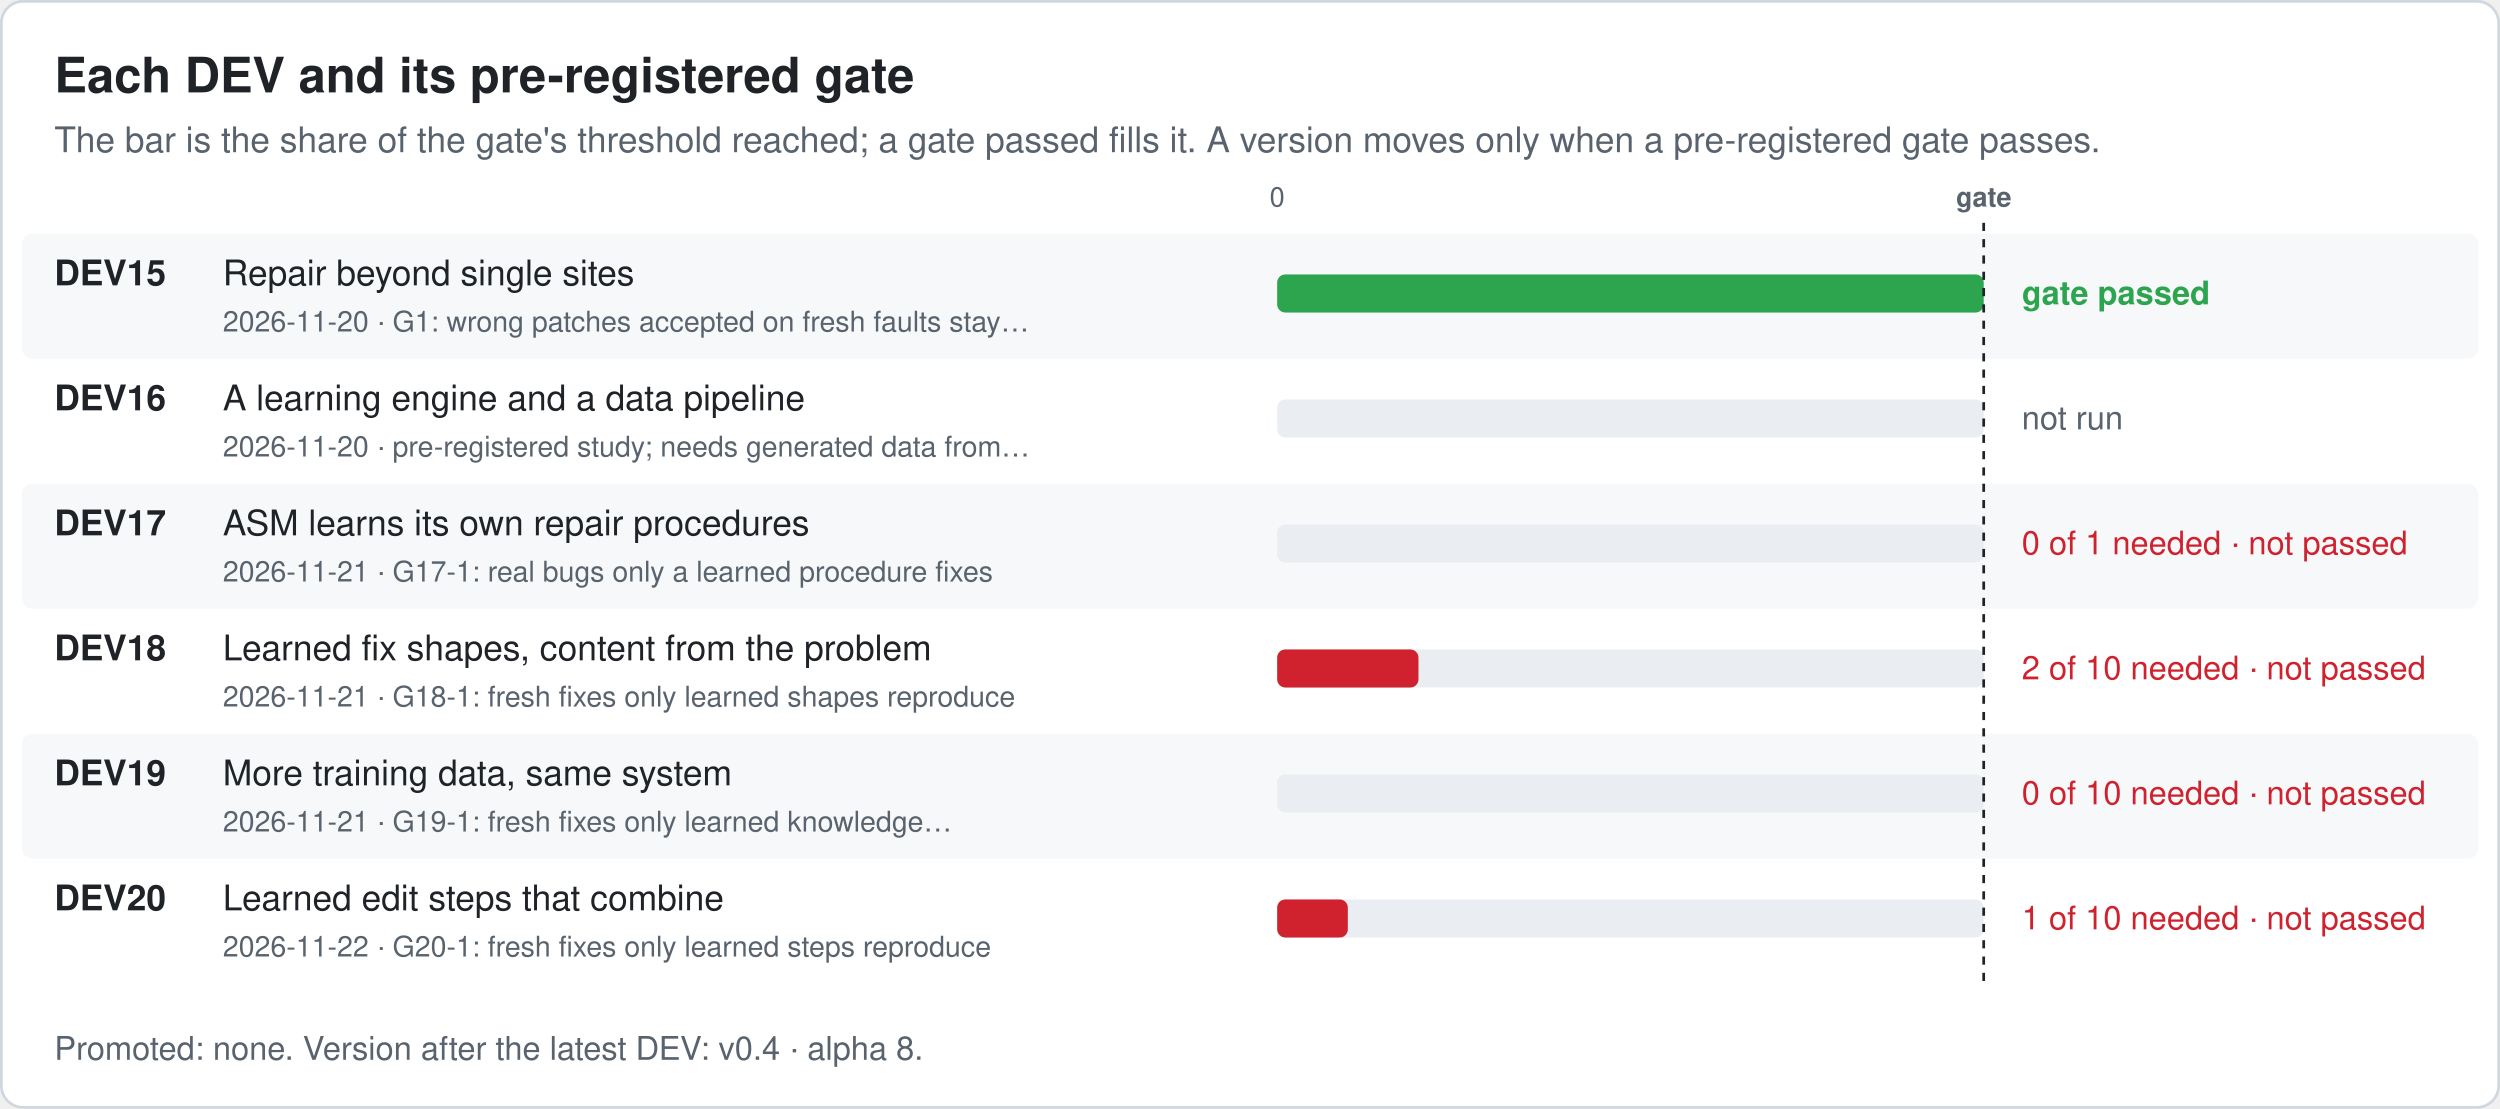
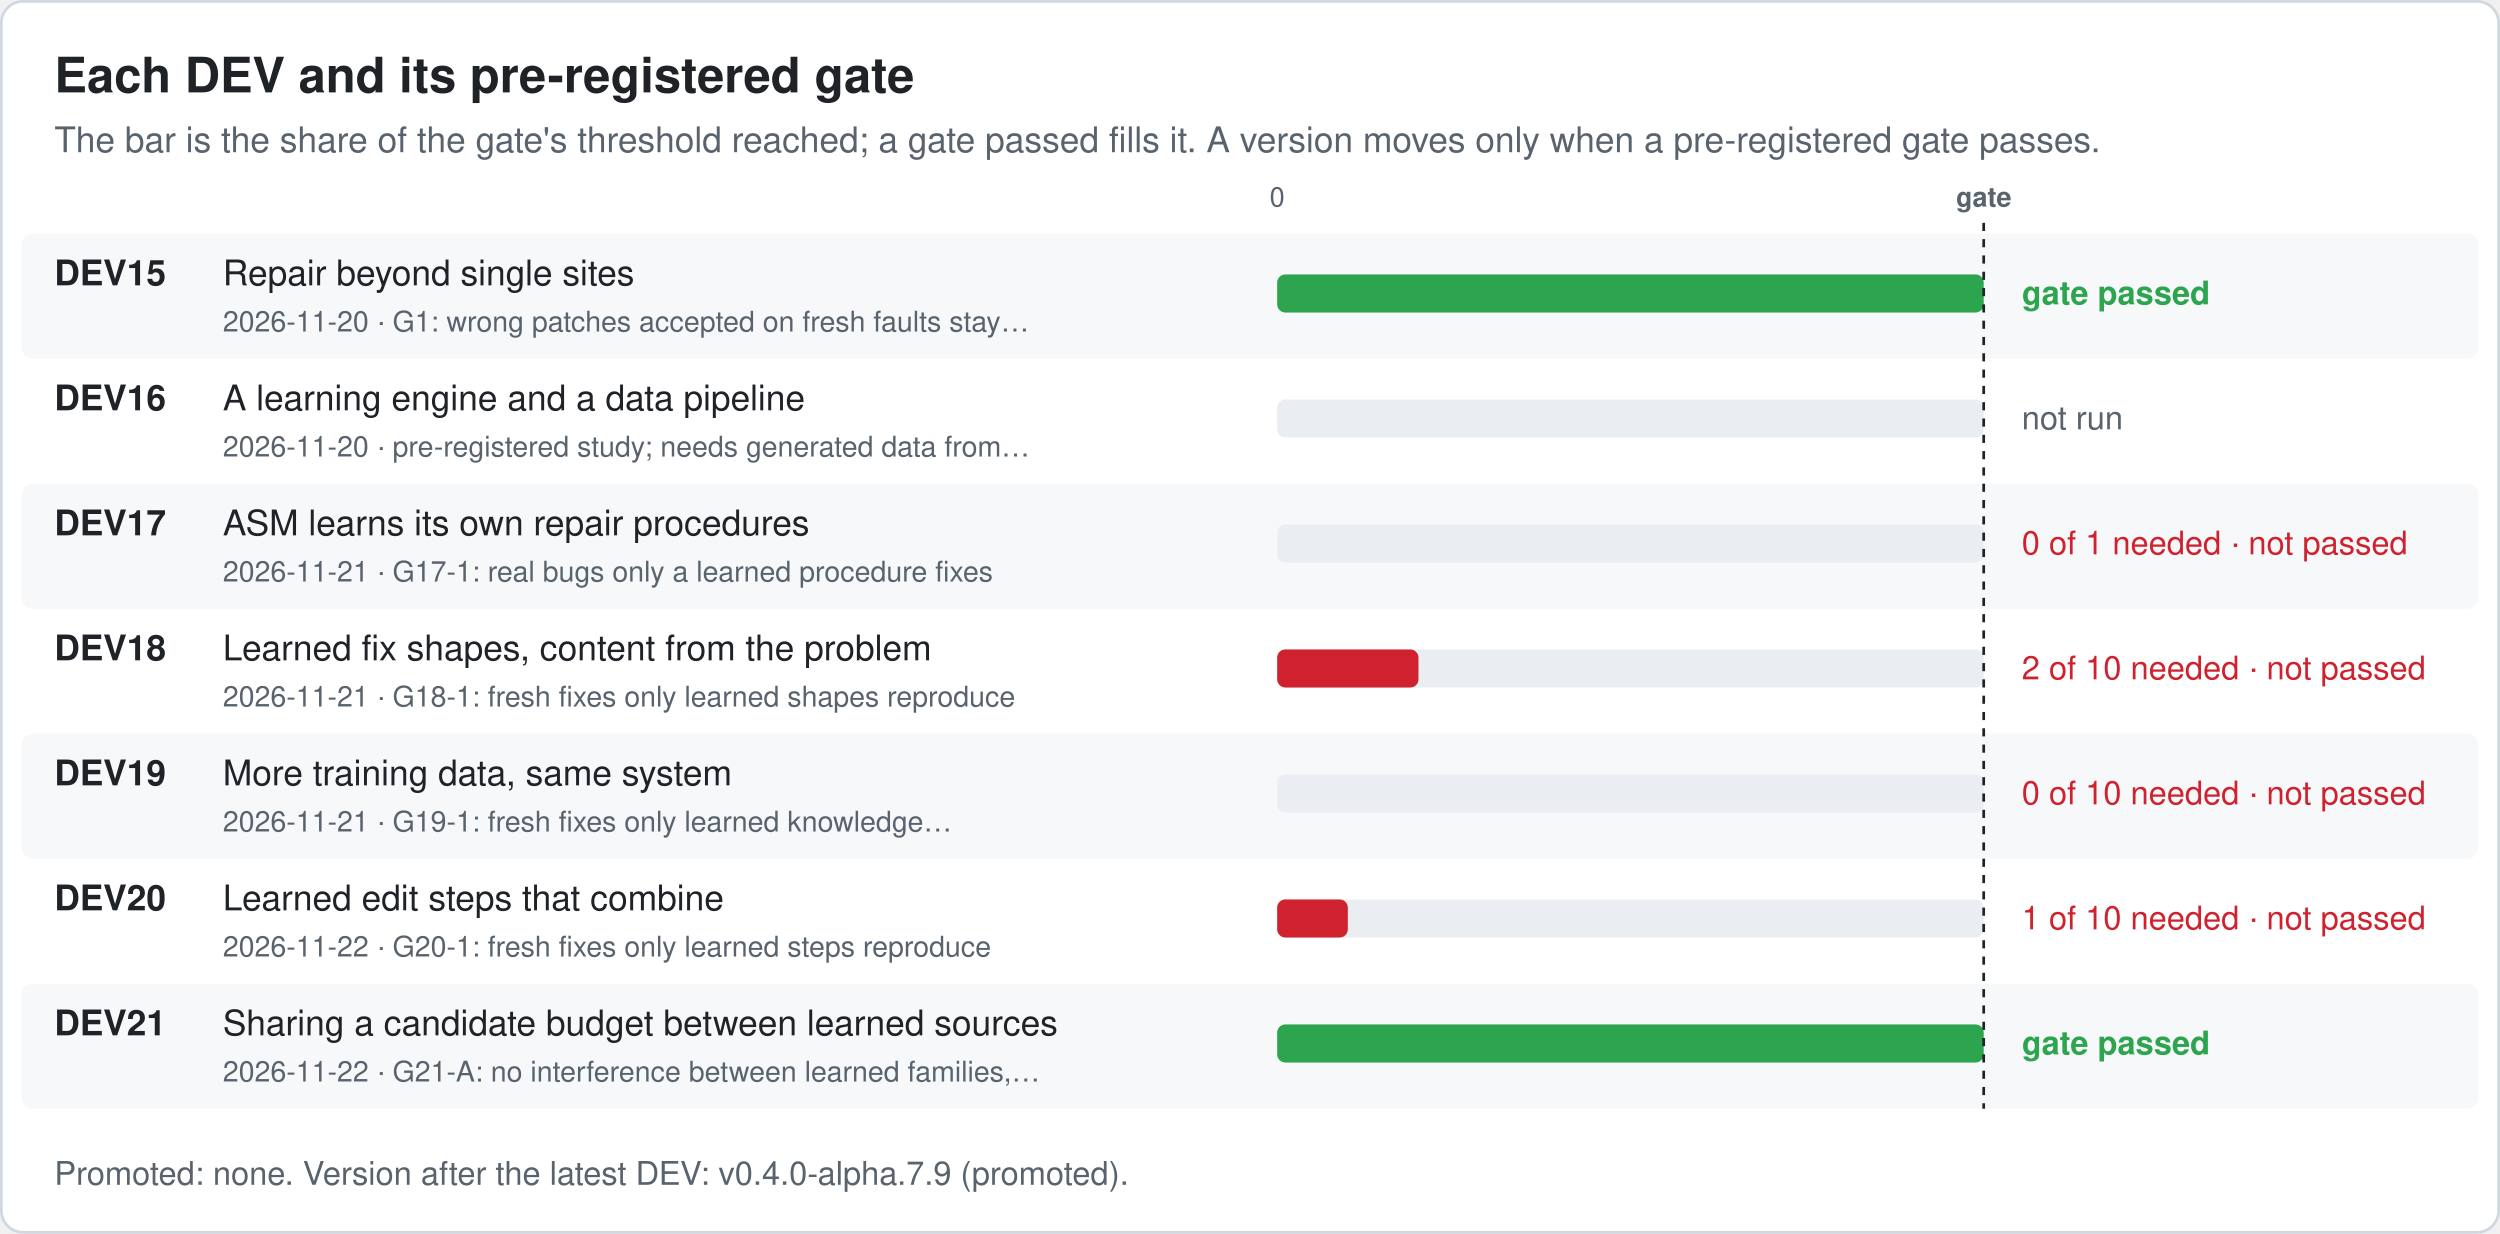
- <svg xmlns="http://www.w3.org/2000/svg" width="920" height="408" viewBox="0 0 920 408" role="img" aria-label="Each DEV step and how much of its pre-registered gate it reached">
-   <rect x="0.5" y="0.5" width="919" height="407" rx="8" fill="#ffffff" stroke="#d0d7de" />
+ <svg xmlns="http://www.w3.org/2000/svg" width="920" height="454" viewBox="0 0 920 454" role="img" aria-label="Each DEV step and how much of its pre-registered gate it reached">
+   <rect x="0.5" y="0.5" width="919" height="453" rx="8" fill="#ffffff" stroke="#d0d7de" />
  <text x="20.0" y="34.0" font-family="-apple-system,BlinkMacSystemFont,'Segoe UI',Helvetica,Arial,sans-serif" font-size="18" font-weight="600" fill="#1f2328" text-anchor="start">Each DEV and its pre-registered gate</text>
  <text x="20.0" y="56.0" font-family="-apple-system,BlinkMacSystemFont,'Segoe UI',Helvetica,Arial,sans-serif" font-size="13" font-weight="normal" fill="#59636e" text-anchor="start">The bar is the share of the gate's threshold reached; a gate passed fills it. A version moves only when a pre-registered gate passes.</text>
  <text x="470.0" y="76.0" font-family="-apple-system,BlinkMacSystemFont,'Segoe UI',Helvetica,Arial,sans-serif" font-size="10" font-weight="normal" fill="#59636e" text-anchor="middle">0</text>
  <text x="730.0" y="76.0" font-family="-apple-system,BlinkMacSystemFont,'Segoe UI',Helvetica,Arial,sans-serif" font-size="10" font-weight="600" fill="#59636e" text-anchor="middle">gate</text>
  <rect x="8" y="86" width="904" height="46" rx="4" fill="#f6f8fa" />
  <text x="20.0" y="105.0" font-family="-apple-system,BlinkMacSystemFont,'Segoe UI',Helvetica,Arial,sans-serif" font-size="13" font-weight="600" fill="#1f2328" text-anchor="start">DEV15</text>
  <text x="82.0" y="105.0" font-family="-apple-system,BlinkMacSystemFont,'Segoe UI',Helvetica,Arial,sans-serif" font-size="13" font-weight="normal" fill="#1f2328" text-anchor="start">Repair beyond single sites</text>
  <text x="82.0" y="122.0" font-family="-apple-system,BlinkMacSystemFont,'Segoe UI',Helvetica,Arial,sans-serif" font-size="10.5" font-weight="normal" fill="#59636e" text-anchor="start">2026-11-20 · G1: wrong patches accepted on fresh faults stay…</text>
  <rect x="470" y="101" width="260" height="14" rx="3" fill="#eaeef2" />
  <rect x="470" y="101" width="260.0" height="14" rx="3" fill="#2da44e" />
  <text x="744.0" y="112.0" font-family="-apple-system,BlinkMacSystemFont,'Segoe UI',Helvetica,Arial,sans-serif" font-size="12" font-weight="600" fill="#2da44e" text-anchor="start">gate passed</text>
  <text x="20.0" y="151.0" font-family="-apple-system,BlinkMacSystemFont,'Segoe UI',Helvetica,Arial,sans-serif" font-size="13" font-weight="600" fill="#1f2328" text-anchor="start">DEV16</text>
  <text x="82.0" y="151.0" font-family="-apple-system,BlinkMacSystemFont,'Segoe UI',Helvetica,Arial,sans-serif" font-size="13" font-weight="normal" fill="#1f2328" text-anchor="start">A learning engine and a data pipeline</text>
  <text x="82.0" y="168.0" font-family="-apple-system,BlinkMacSystemFont,'Segoe UI',Helvetica,Arial,sans-serif" font-size="10.5" font-weight="normal" fill="#59636e" text-anchor="start">2026-11-20 · pre-registered study; needs generated data from…</text>
  <rect x="470" y="147" width="260" height="14" rx="3" fill="#eaeef2" />
  <text x="744.0" y="158.0" font-family="-apple-system,BlinkMacSystemFont,'Segoe UI',Helvetica,Arial,sans-serif" font-size="12" font-weight="normal" fill="#59636e" text-anchor="start">not run</text>
  <rect x="8" y="178" width="904" height="46" rx="4" fill="#f6f8fa" />
  <text x="20.0" y="197.0" font-family="-apple-system,BlinkMacSystemFont,'Segoe UI',Helvetica,Arial,sans-serif" font-size="13" font-weight="600" fill="#1f2328" text-anchor="start">DEV17</text>
  <text x="82.0" y="197.0" font-family="-apple-system,BlinkMacSystemFont,'Segoe UI',Helvetica,Arial,sans-serif" font-size="13" font-weight="normal" fill="#1f2328" text-anchor="start">ASM learns its own repair procedures</text>
  <text x="82.0" y="214.0" font-family="-apple-system,BlinkMacSystemFont,'Segoe UI',Helvetica,Arial,sans-serif" font-size="10.5" font-weight="normal" fill="#59636e" text-anchor="start">2026-11-21 · G17-1: real bugs only a learned procedure fixes</text>
  <rect x="470" y="193" width="260" height="14" rx="3" fill="#eaeef2" />
  <text x="744.0" y="204.0" font-family="-apple-system,BlinkMacSystemFont,'Segoe UI',Helvetica,Arial,sans-serif" font-size="12" font-weight="normal" fill="#cf222e" text-anchor="start">0 of 1 needed · not passed</text>
  <text x="20.0" y="243.0" font-family="-apple-system,BlinkMacSystemFont,'Segoe UI',Helvetica,Arial,sans-serif" font-size="13" font-weight="600" fill="#1f2328" text-anchor="start">DEV18</text>
  <text x="82.0" y="243.0" font-family="-apple-system,BlinkMacSystemFont,'Segoe UI',Helvetica,Arial,sans-serif" font-size="13" font-weight="normal" fill="#1f2328" text-anchor="start">Learned fix shapes, content from the problem</text>
  <text x="82.0" y="260.0" font-family="-apple-system,BlinkMacSystemFont,'Segoe UI',Helvetica,Arial,sans-serif" font-size="10.5" font-weight="normal" fill="#59636e" text-anchor="start">2026-11-21 · G18-1: fresh fixes only learned shapes reproduce</text>
  <rect x="470" y="239" width="260" height="14" rx="3" fill="#eaeef2" />
  <rect x="470" y="239" width="52.0" height="14" rx="3" fill="#cf222e" />
  <text x="744.0" y="250.0" font-family="-apple-system,BlinkMacSystemFont,'Segoe UI',Helvetica,Arial,sans-serif" font-size="12" font-weight="normal" fill="#cf222e" text-anchor="start">2 of 10 needed · not passed</text>
  <rect x="8" y="270" width="904" height="46" rx="4" fill="#f6f8fa" />
  <text x="20.0" y="289.0" font-family="-apple-system,BlinkMacSystemFont,'Segoe UI',Helvetica,Arial,sans-serif" font-size="13" font-weight="600" fill="#1f2328" text-anchor="start">DEV19</text>
  <text x="82.0" y="289.0" font-family="-apple-system,BlinkMacSystemFont,'Segoe UI',Helvetica,Arial,sans-serif" font-size="13" font-weight="normal" fill="#1f2328" text-anchor="start">More training data, same system</text>
  <text x="82.0" y="306.0" font-family="-apple-system,BlinkMacSystemFont,'Segoe UI',Helvetica,Arial,sans-serif" font-size="10.5" font-weight="normal" fill="#59636e" text-anchor="start">2026-11-21 · G19-1: fresh fixes only learned knowledge…</text>
  <rect x="470" y="285" width="260" height="14" rx="3" fill="#eaeef2" />
  <text x="744.0" y="296.0" font-family="-apple-system,BlinkMacSystemFont,'Segoe UI',Helvetica,Arial,sans-serif" font-size="12" font-weight="normal" fill="#cf222e" text-anchor="start">0 of 10 needed · not passed</text>
  <text x="20.0" y="335.0" font-family="-apple-system,BlinkMacSystemFont,'Segoe UI',Helvetica,Arial,sans-serif" font-size="13" font-weight="600" fill="#1f2328" text-anchor="start">DEV20</text>
  <text x="82.0" y="335.0" font-family="-apple-system,BlinkMacSystemFont,'Segoe UI',Helvetica,Arial,sans-serif" font-size="13" font-weight="normal" fill="#1f2328" text-anchor="start">Learned edit steps that combine</text>
  <text x="82.0" y="352.0" font-family="-apple-system,BlinkMacSystemFont,'Segoe UI',Helvetica,Arial,sans-serif" font-size="10.5" font-weight="normal" fill="#59636e" text-anchor="start">2026-11-22 · G20-1: fresh fixes only learned steps reproduce</text>
  <rect x="470" y="331" width="260" height="14" rx="3" fill="#eaeef2" />
  <rect x="470" y="331" width="26.0" height="14" rx="3" fill="#cf222e" />
  <text x="744.0" y="342.0" font-family="-apple-system,BlinkMacSystemFont,'Segoe UI',Helvetica,Arial,sans-serif" font-size="12" font-weight="normal" fill="#cf222e" text-anchor="start">1 of 10 needed · not passed</text>
-   <line x1="730" y1="82" x2="730" y2="362" stroke="#1f2328" stroke-width="1" stroke-dasharray="3,3" />
-   <text x="20.0" y="390.0" font-family="-apple-system,BlinkMacSystemFont,'Segoe UI',Helvetica,Arial,sans-serif" font-size="12" font-weight="normal" fill="#59636e" text-anchor="start">Promoted: none. Version after the latest DEV: v0.4 · alpha 8.</text>
+   <rect x="8" y="362" width="904" height="46" rx="4" fill="#f6f8fa" />
+   <text x="20.0" y="381.0" font-family="-apple-system,BlinkMacSystemFont,'Segoe UI',Helvetica,Arial,sans-serif" font-size="13" font-weight="600" fill="#1f2328" text-anchor="start">DEV21</text>
+   <text x="82.0" y="381.0" font-family="-apple-system,BlinkMacSystemFont,'Segoe UI',Helvetica,Arial,sans-serif" font-size="13" font-weight="normal" fill="#1f2328" text-anchor="start">Sharing a candidate budget between learned sources</text>
+   <text x="82.0" y="398.0" font-family="-apple-system,BlinkMacSystemFont,'Segoe UI',Helvetica,Arial,sans-serif" font-size="10.5" font-weight="normal" fill="#59636e" text-anchor="start">2026-11-22 · G21-A: no interference between learned families,…</text>
+   <rect x="470" y="377" width="260" height="14" rx="3" fill="#eaeef2" />
+   <rect x="470" y="377" width="260.0" height="14" rx="3" fill="#2da44e" />
+   <text x="744.0" y="388.0" font-family="-apple-system,BlinkMacSystemFont,'Segoe UI',Helvetica,Arial,sans-serif" font-size="12" font-weight="600" fill="#2da44e" text-anchor="start">gate passed</text>
+   <line x1="730" y1="82" x2="730" y2="408" stroke="#1f2328" stroke-width="1" stroke-dasharray="3,3" />
+   <text x="20.0" y="436.0" font-family="-apple-system,BlinkMacSystemFont,'Segoe UI',Helvetica,Arial,sans-serif" font-size="12" font-weight="normal" fill="#59636e" text-anchor="start">Promoted: none. Version after the latest DEV: v0.4.0-alpha.7.9 (promoted).</text>
</svg>
